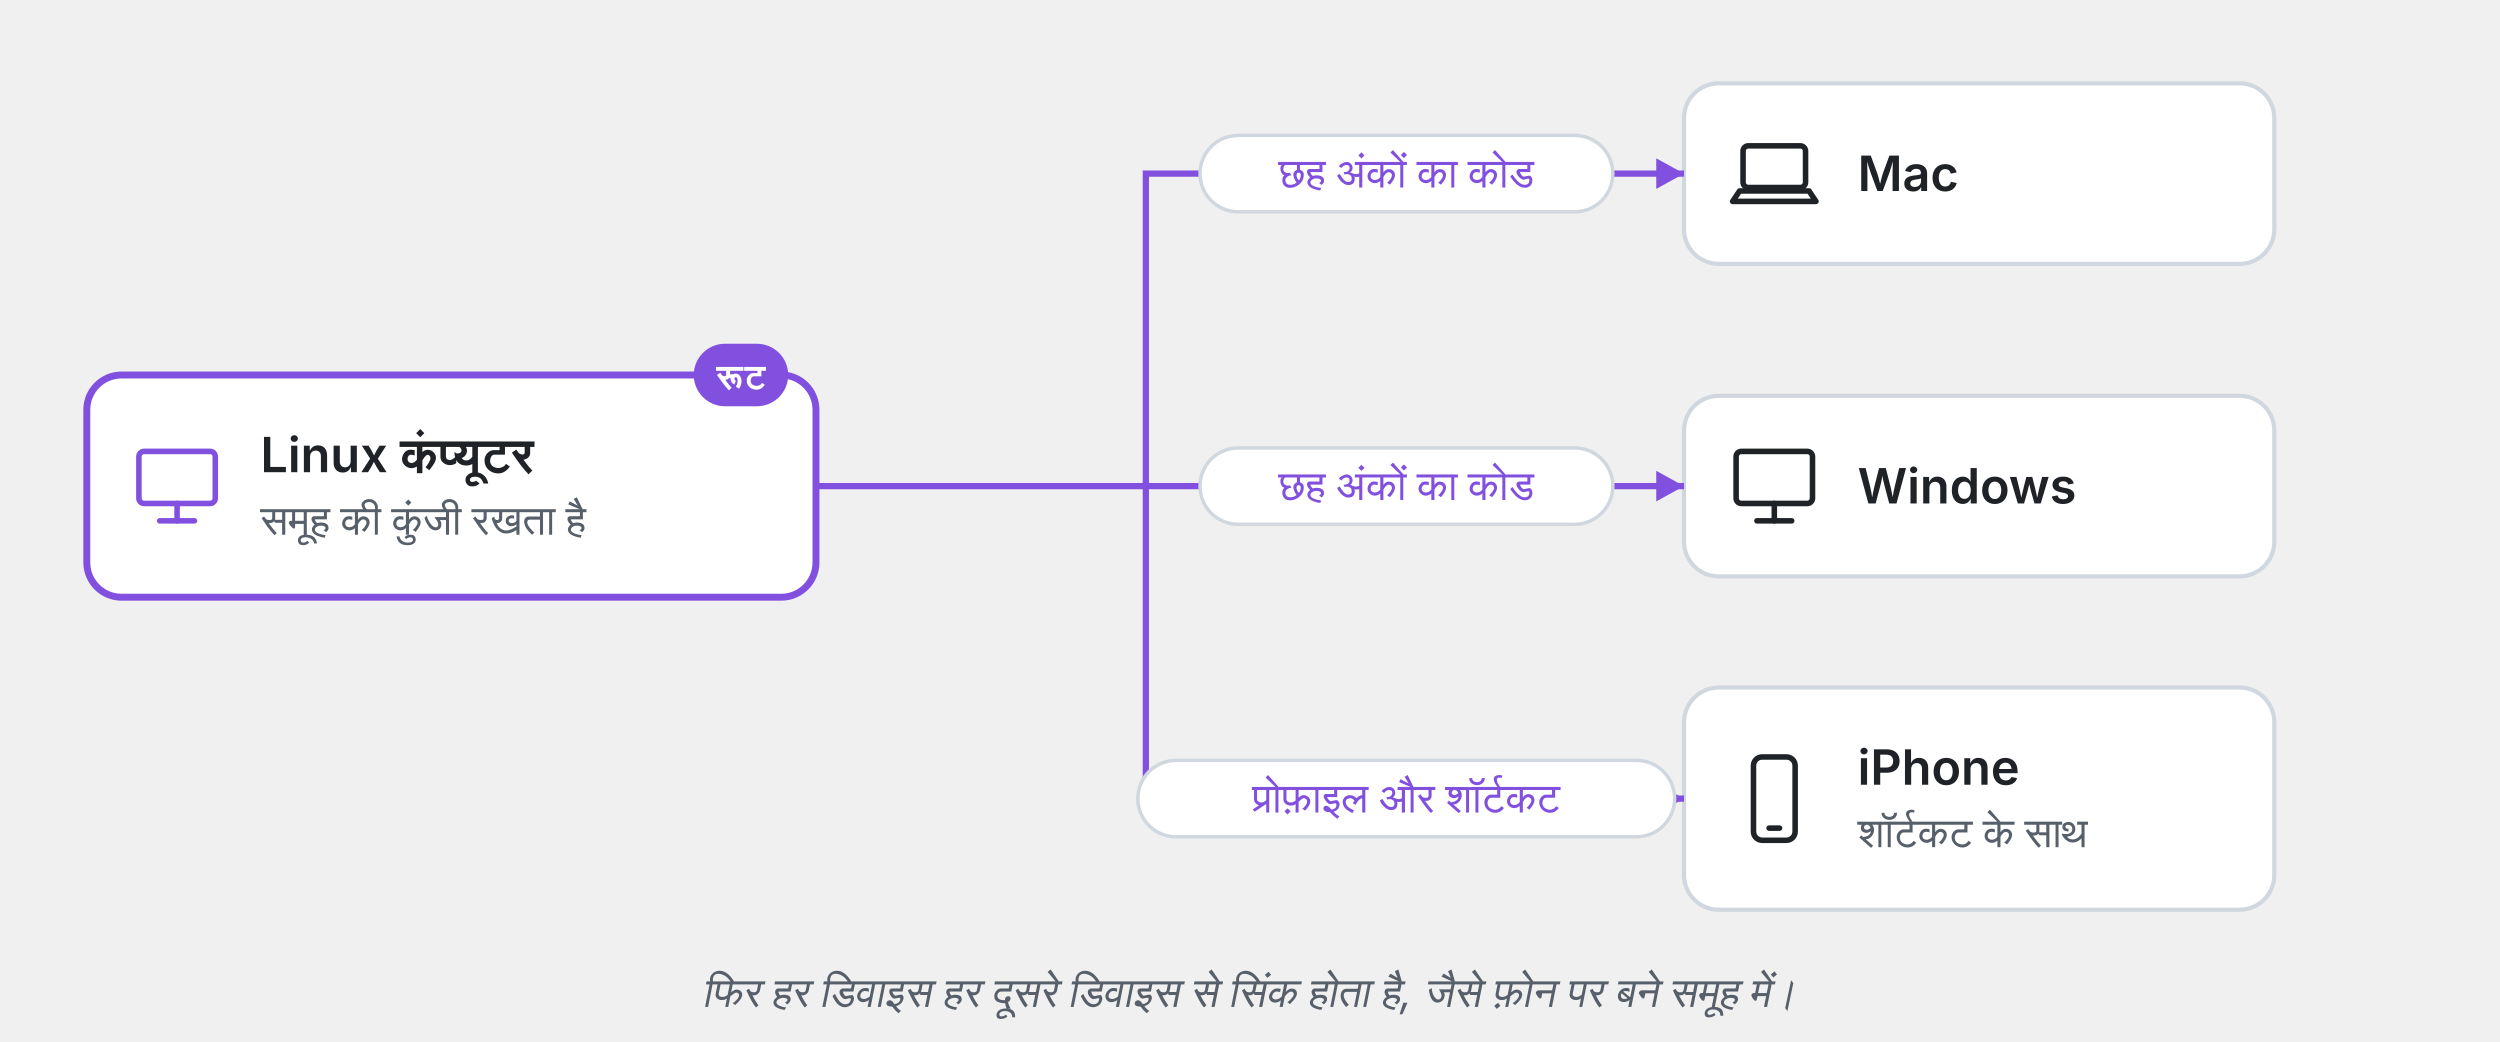
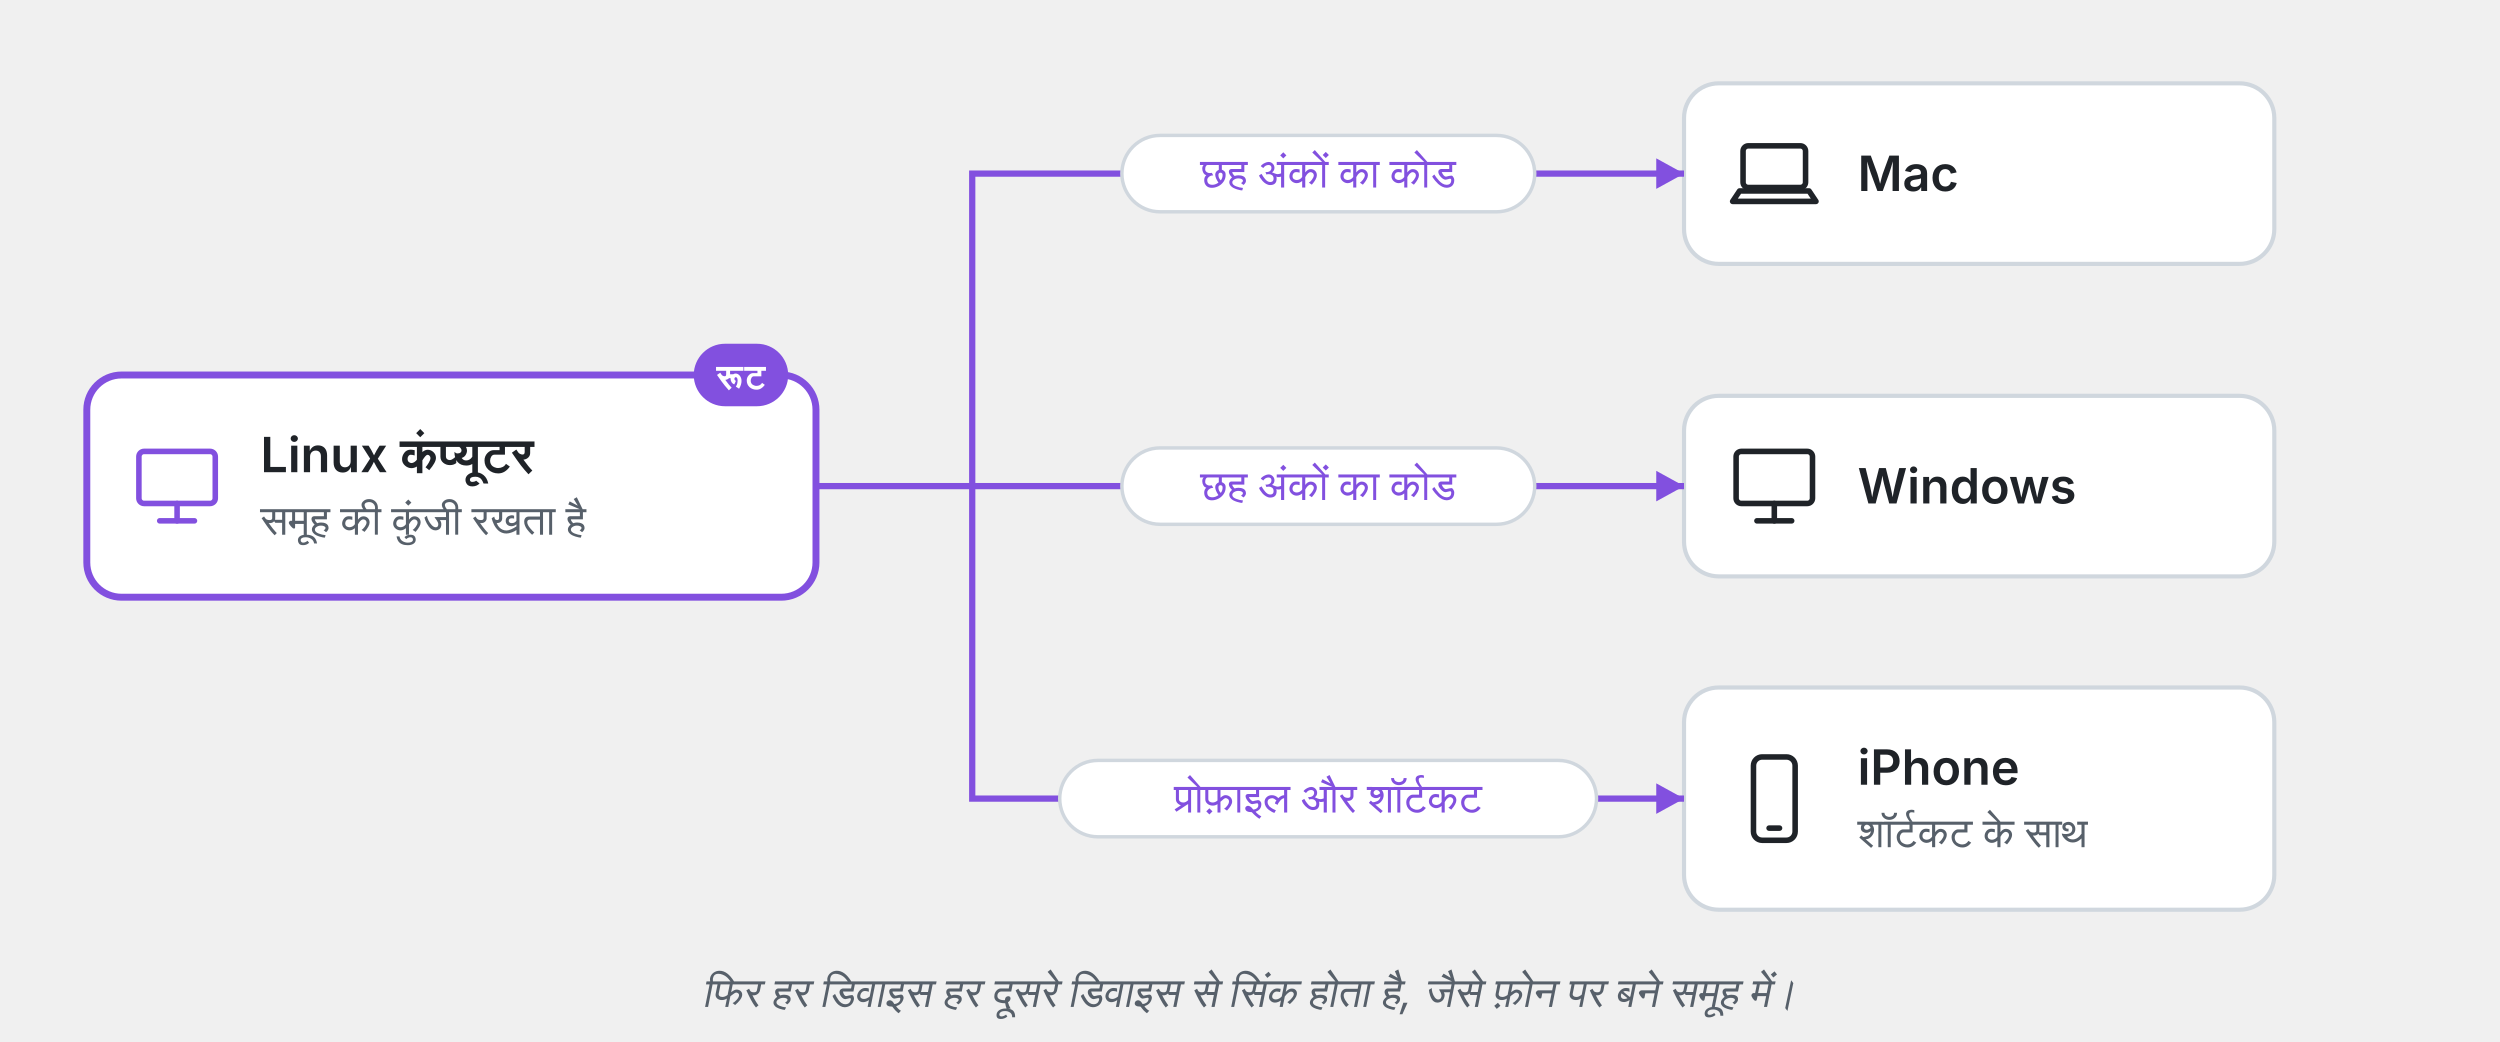
<svg xmlns="http://www.w3.org/2000/svg" lang="hi" width="720" height="300" viewBox="0 0 720 300" role="img" aria-label="ऐप के बिना एक कंप्यूटर समूह को संभालता है">
  <style>
  .bg { fill: none; }
  .zone { fill: #f6f8fa; stroke: #d0d7de; stroke-width: 1; }
  .zone-t { fill: #57606a; font: 600 13px system-ui, -apple-system, 'Segoe UI', sans-serif; letter-spacing: .02em; }
  .card { fill: #ffffff; stroke: #d0d7de; stroke-width: 1.2; }
  .card.key { stroke: #8250df; stroke-width: 2; }
  .card.srv { fill: #fff8c5; stroke: #d4a72c; }
  .t { fill: #1f2328; font: 600 14px system-ui, -apple-system, 'Segoe UI', sans-serif; }
  .s { fill: #57606a; font: 12px system-ui, -apple-system, 'Segoe UI', sans-serif; }
  .ic { fill: none; stroke: #1f2328; stroke-width: 1.6; stroke-linecap: round; stroke-linejoin: round; }
  .key .ic, .ic.key { stroke: #8250df; }
  .badge { fill: #8250df; }
  .badge-t { fill: #ffffff; font: 600 10px system-ui, -apple-system, 'Segoe UI', sans-serif; letter-spacing: .04em; }
  .e-tunnel { fill: none; stroke: #0969da; stroke-width: 3; }
  .e-home { fill: none; stroke: #57606a; stroke-width: 1.6; stroke-dasharray: 5 4; }
  .e-pair { fill: none; stroke: #8250df; stroke-width: 1.8; }
  .e-e2e { fill: none; stroke: #1a7f37; stroke-width: 1.8; stroke-dasharray: 2 4; stroke-linecap: round; }
  .a-tunnel { fill: #0969da; } .a-home { fill: #57606a; } .a-pair { fill: #8250df; } .a-e2e { fill: #1a7f37; }
  .lbl-bg { fill: #ffffff; stroke: #d0d7de; stroke-width: 1; }
  .lbl { fill: #1f2328; font: 12px system-ui, -apple-system, 'Segoe UI', sans-serif; }
  .lbl.tunnel { fill: #0969da; } .lbl.pair { fill: #8250df; } .lbl.e2e { fill: #1a7f37; }
  .note { fill: #57606a; font: italic 12px system-ui, -apple-system, 'Segoe UI', sans-serif; }
  @media (prefers-color-scheme: dark) {
    .zone { fill: #161b22; stroke: #30363d; }
    .zone-t, .s, .note { fill: #8b949e; }
    .card { fill: #0d1117; stroke: #3d444d; }
    .card.key { stroke: #a371f7; }
    .card.srv { fill: #272115; stroke: #9e6a03; }
    .t, .lbl { fill: #e6edf3; }
    .ic { stroke: #e6edf3; }
    .key .ic, .ic.key { stroke: #a371f7; }
    .badge { fill: #a371f7; }
    .badge-t { fill: #0d1117; }
    .e-tunnel { stroke: #4493f8; } .a-tunnel { fill: #4493f8; } .lbl.tunnel { fill: #4493f8; }
    .e-home { stroke: #8b949e; } .a-home { fill: #8b949e; }
    .e-pair { stroke: #a371f7; } .a-pair { fill: #a371f7; } .lbl.pair { fill: #a371f7; }
    .e-e2e { stroke: #3fb950; } .a-e2e { fill: #3fb950; } .lbl.e2e { fill: #3fb950; }
    .lbl-bg { fill: #0d1117; stroke: #3d444d; }
  }
</style>
  <g class="key">
    <rect class="card key" x="25.0" y="108.0" width="210" height="64" rx="10" />
    <g transform="translate(37.0,126)" class="ic">
      <rect x="3" y="4" width="22" height="15" rx="1.5" />
      <line x1="14" y1="19" x2="14" y2="24" />
      <line x1="9" y1="24" x2="19" y2="24" />
    </g>
    <text class="t" x="75.0" y="136">Linux कंप्यूटर</text>
    <text class="s" x="75.0" y="154">समूह की कुंजी रखता है</text>
    <rect class="badge" x="199.8" y="99.0" width="27.2" height="18" rx="9" />
    <text class="badge-t" x="213.4" y="112.0" text-anchor="middle">रूट</text>
  </g>
  <g class="">
    <rect class="card " x="485.0" y="24.0" width="170" height="52" rx="10" />
    <g transform="translate(497.0,36)" class="ic">
      <rect x="5" y="6" width="18" height="12" rx="1.5" />
      <path d="M2 22h24l-2 -3H4z" />
    </g>
    <text class="t" x="535.0" y="55">Mac</text>
  </g>
  <g class="">
    <rect class="card " x="485.0" y="114.0" width="170" height="52" rx="10" />
    <g transform="translate(497.0,126)" class="ic">
      <rect x="3" y="4" width="22" height="15" rx="1.5" />
      <line x1="14" y1="19" x2="14" y2="24" />
      <line x1="9" y1="24" x2="19" y2="24" />
    </g>
    <text class="t" x="535.0" y="145">Windows</text>
  </g>
  <g class="">
    <rect class="card " x="485.0" y="198.0" width="170" height="64" rx="10" />
    <g transform="translate(497.0,216)" class="ic">
      <rect x="8" y="2" width="12" height="24" rx="2.5" />
      <line x1="12.5" y1="22.5" x2="15.5" y2="22.5" />
    </g>
    <text class="t" x="535.0" y="226">iPhone</text>
    <text class="s" x="535.0" y="244">शॉर्टकट के साथ</text>
  </g>
  <path class="e-pair" d="M235.0,140.0 L485.0,140.0" />
  <path class="a-pair" d="M485.0,140.0 L477.0,135.6 L477.0,144.4z" />
-   <path class="e-pair" d="M330,140 L330,50 L485.0,50.0" />
+   <path class="e-pair" d="M280.0,140 L280.0,50 L485.0,50.0" />
  <path class="a-pair" d="M485.0,50.0 L477.0,45.6 L477.0,54.4z" />
-   <path class="e-pair" d="M330,140 L330,230 L485.0,230.0" />
+   <path class="e-pair" d="M280.0,140 L280.0,230 L485.0,230.0" />
  <path class="a-pair" d="M485.0,230.0 L477.0,225.6 L477.0,234.4z" />
  <text class="note" x="360" y="290" text-anchor="middle">फिर हर डिवाइस हर दूसरे डिवाइस से सिंक होता है, जैसे फ़ोन पर बने समूह में।</text>
-   <rect class="lbl-bg" x="345.6" y="129.0" width="118.9" height="22" rx="11.0" />
-   <text class="lbl pair" x="405" y="144.0" text-anchor="middle">छह अंकों का कोड</text>
-   <rect class="lbl-bg" x="345.6" y="39.0" width="118.9" height="22" rx="11.0" />
-   <text class="lbl pair" x="405" y="54.0" text-anchor="middle">छह अंकों का कोड</text>
-   <rect class="lbl-bg" x="327.7" y="219.0" width="154.6" height="22" rx="11.0" />
-   <text class="lbl pair" x="405" y="234.0" text-anchor="middle">प्रोफ़ाइल और शॉर्टकट</text>
+   <rect class="lbl-bg" x="323.1" y="129.0" width="118.9" height="22" rx="11.0" />
+   <text class="lbl pair" x="382.5" y="144.0" text-anchor="middle">छह अंकों का कोड</text>
+   <rect class="lbl-bg" x="323.1" y="39.0" width="118.9" height="22" rx="11.0" />
+   <text class="lbl pair" x="382.5" y="54.0" text-anchor="middle">छह अंकों का कोड</text>
+   <rect class="lbl-bg" x="305.2" y="219.0" width="154.6" height="22" rx="11.0" />
+   <text class="lbl pair" x="382.5" y="234.0" text-anchor="middle">प्रोफ़ाइल और शॉर्टकट</text>
</svg>
